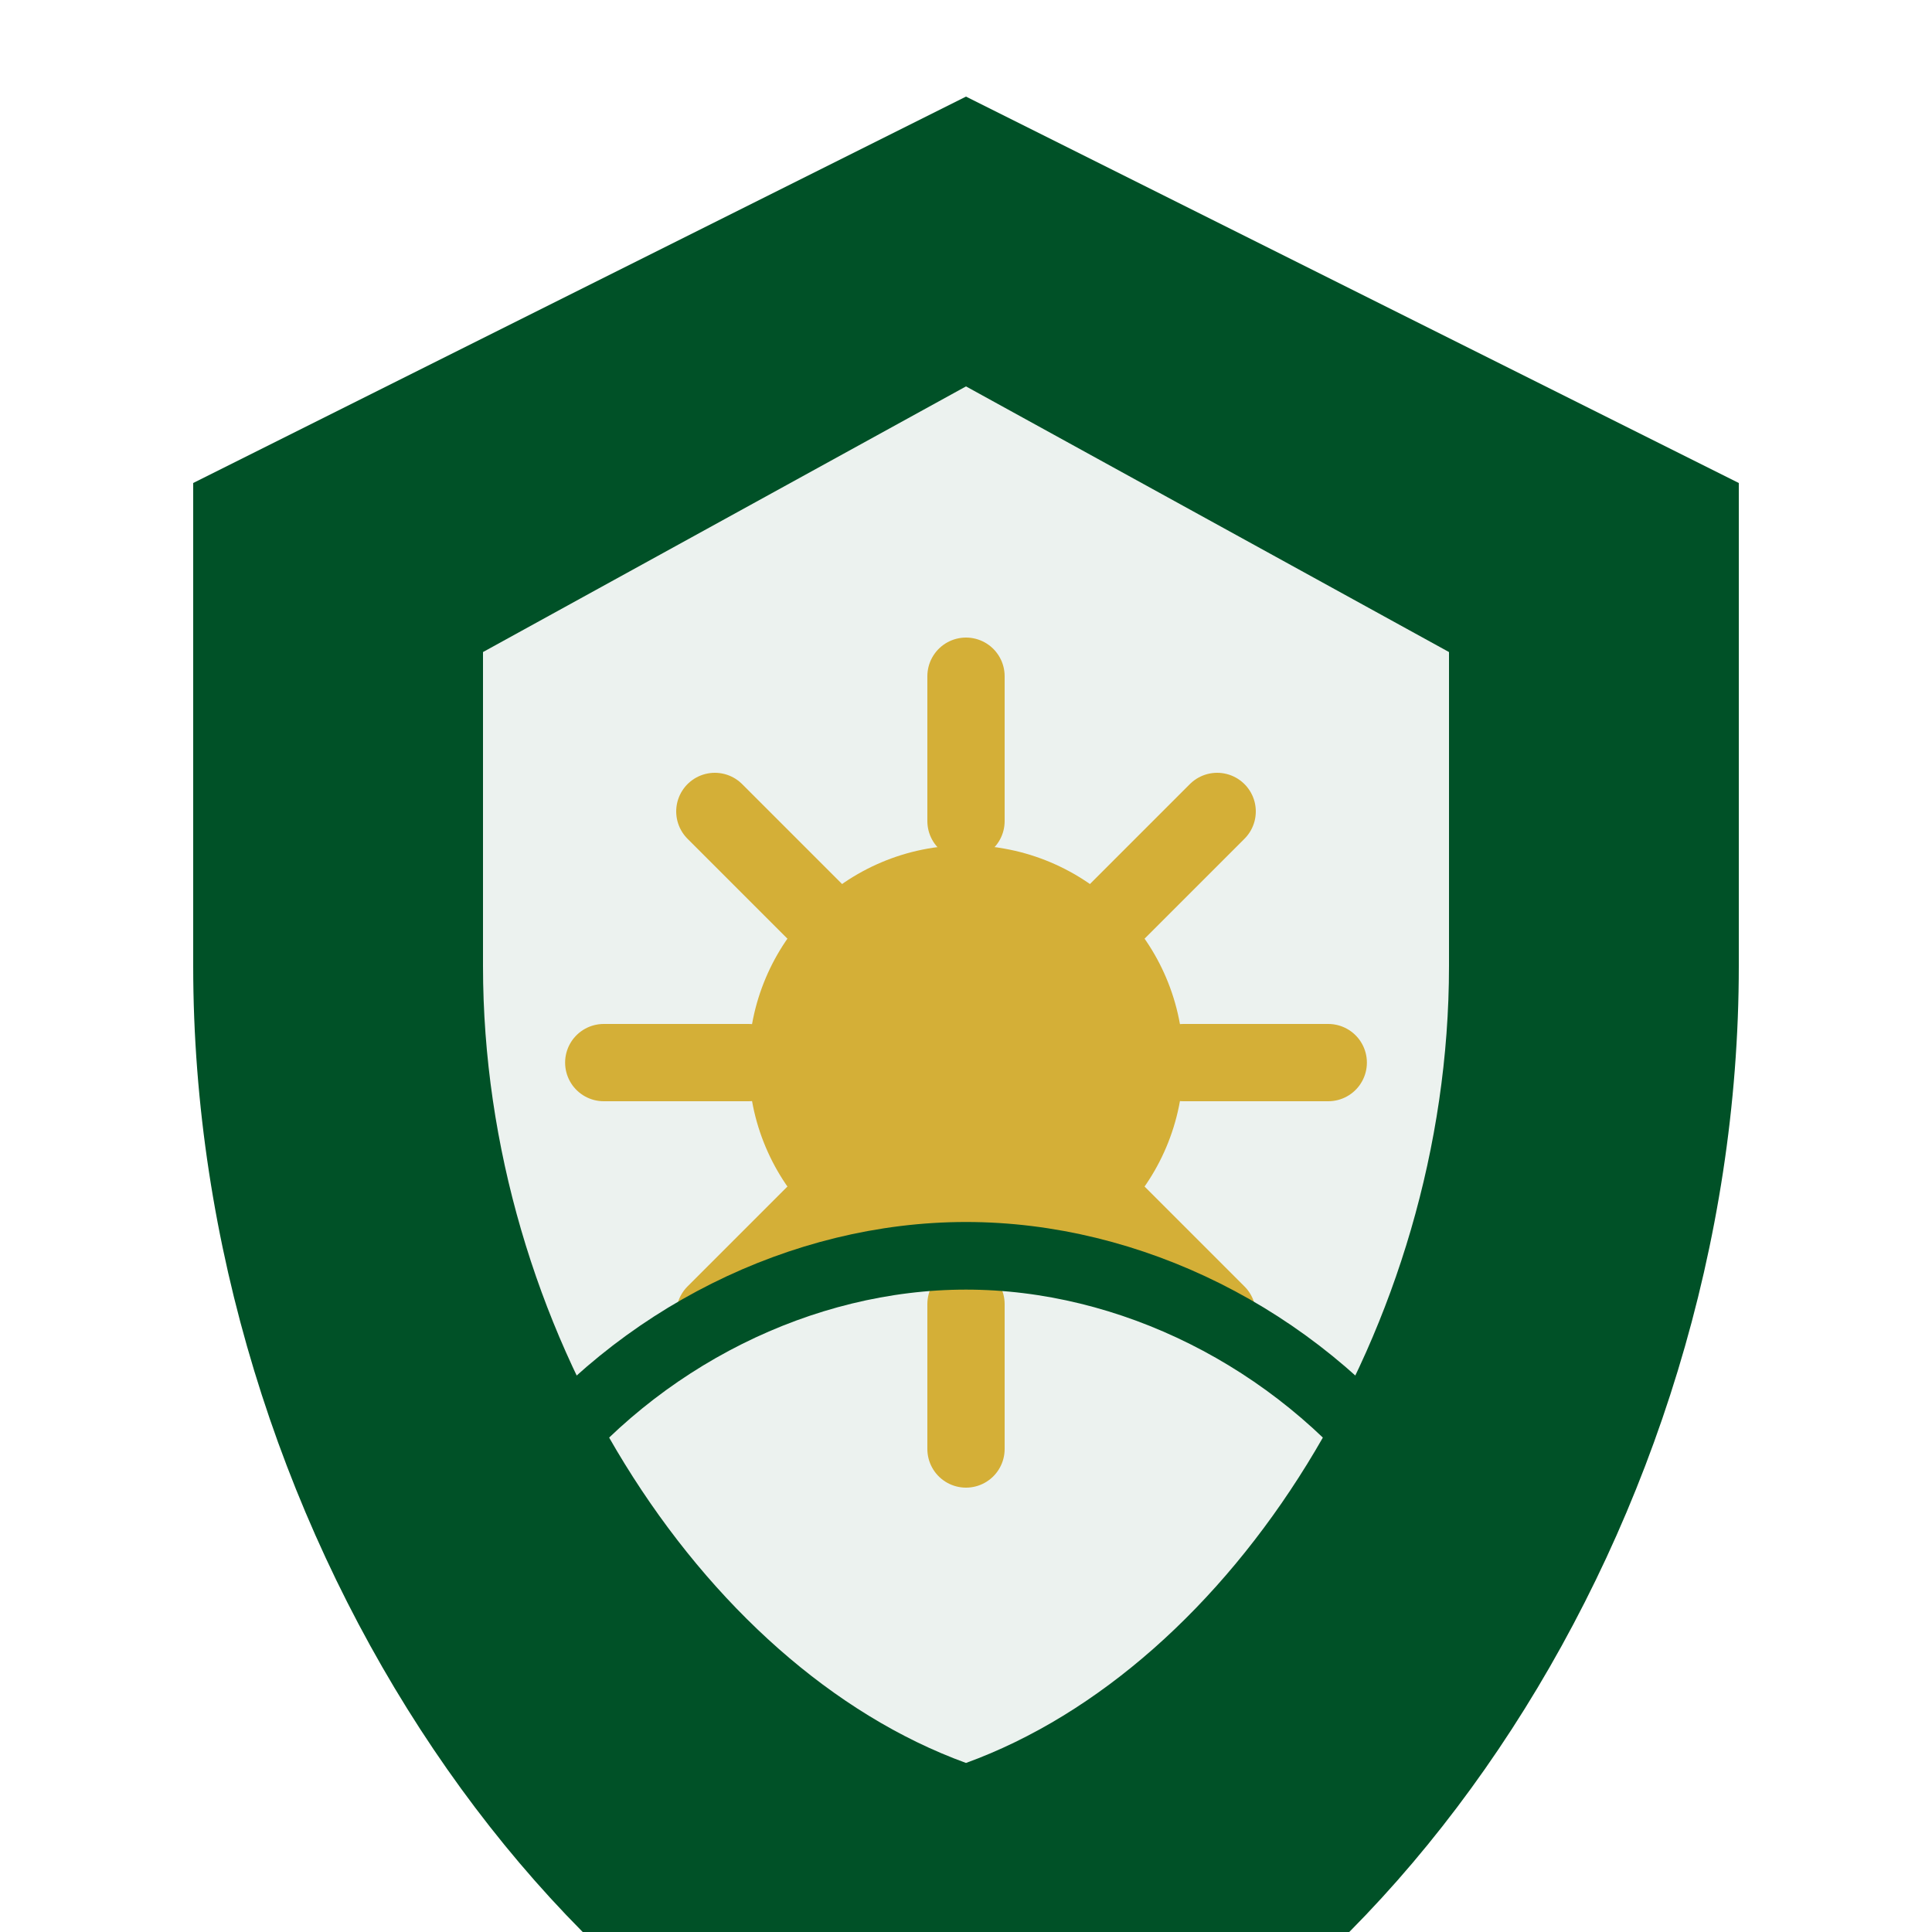
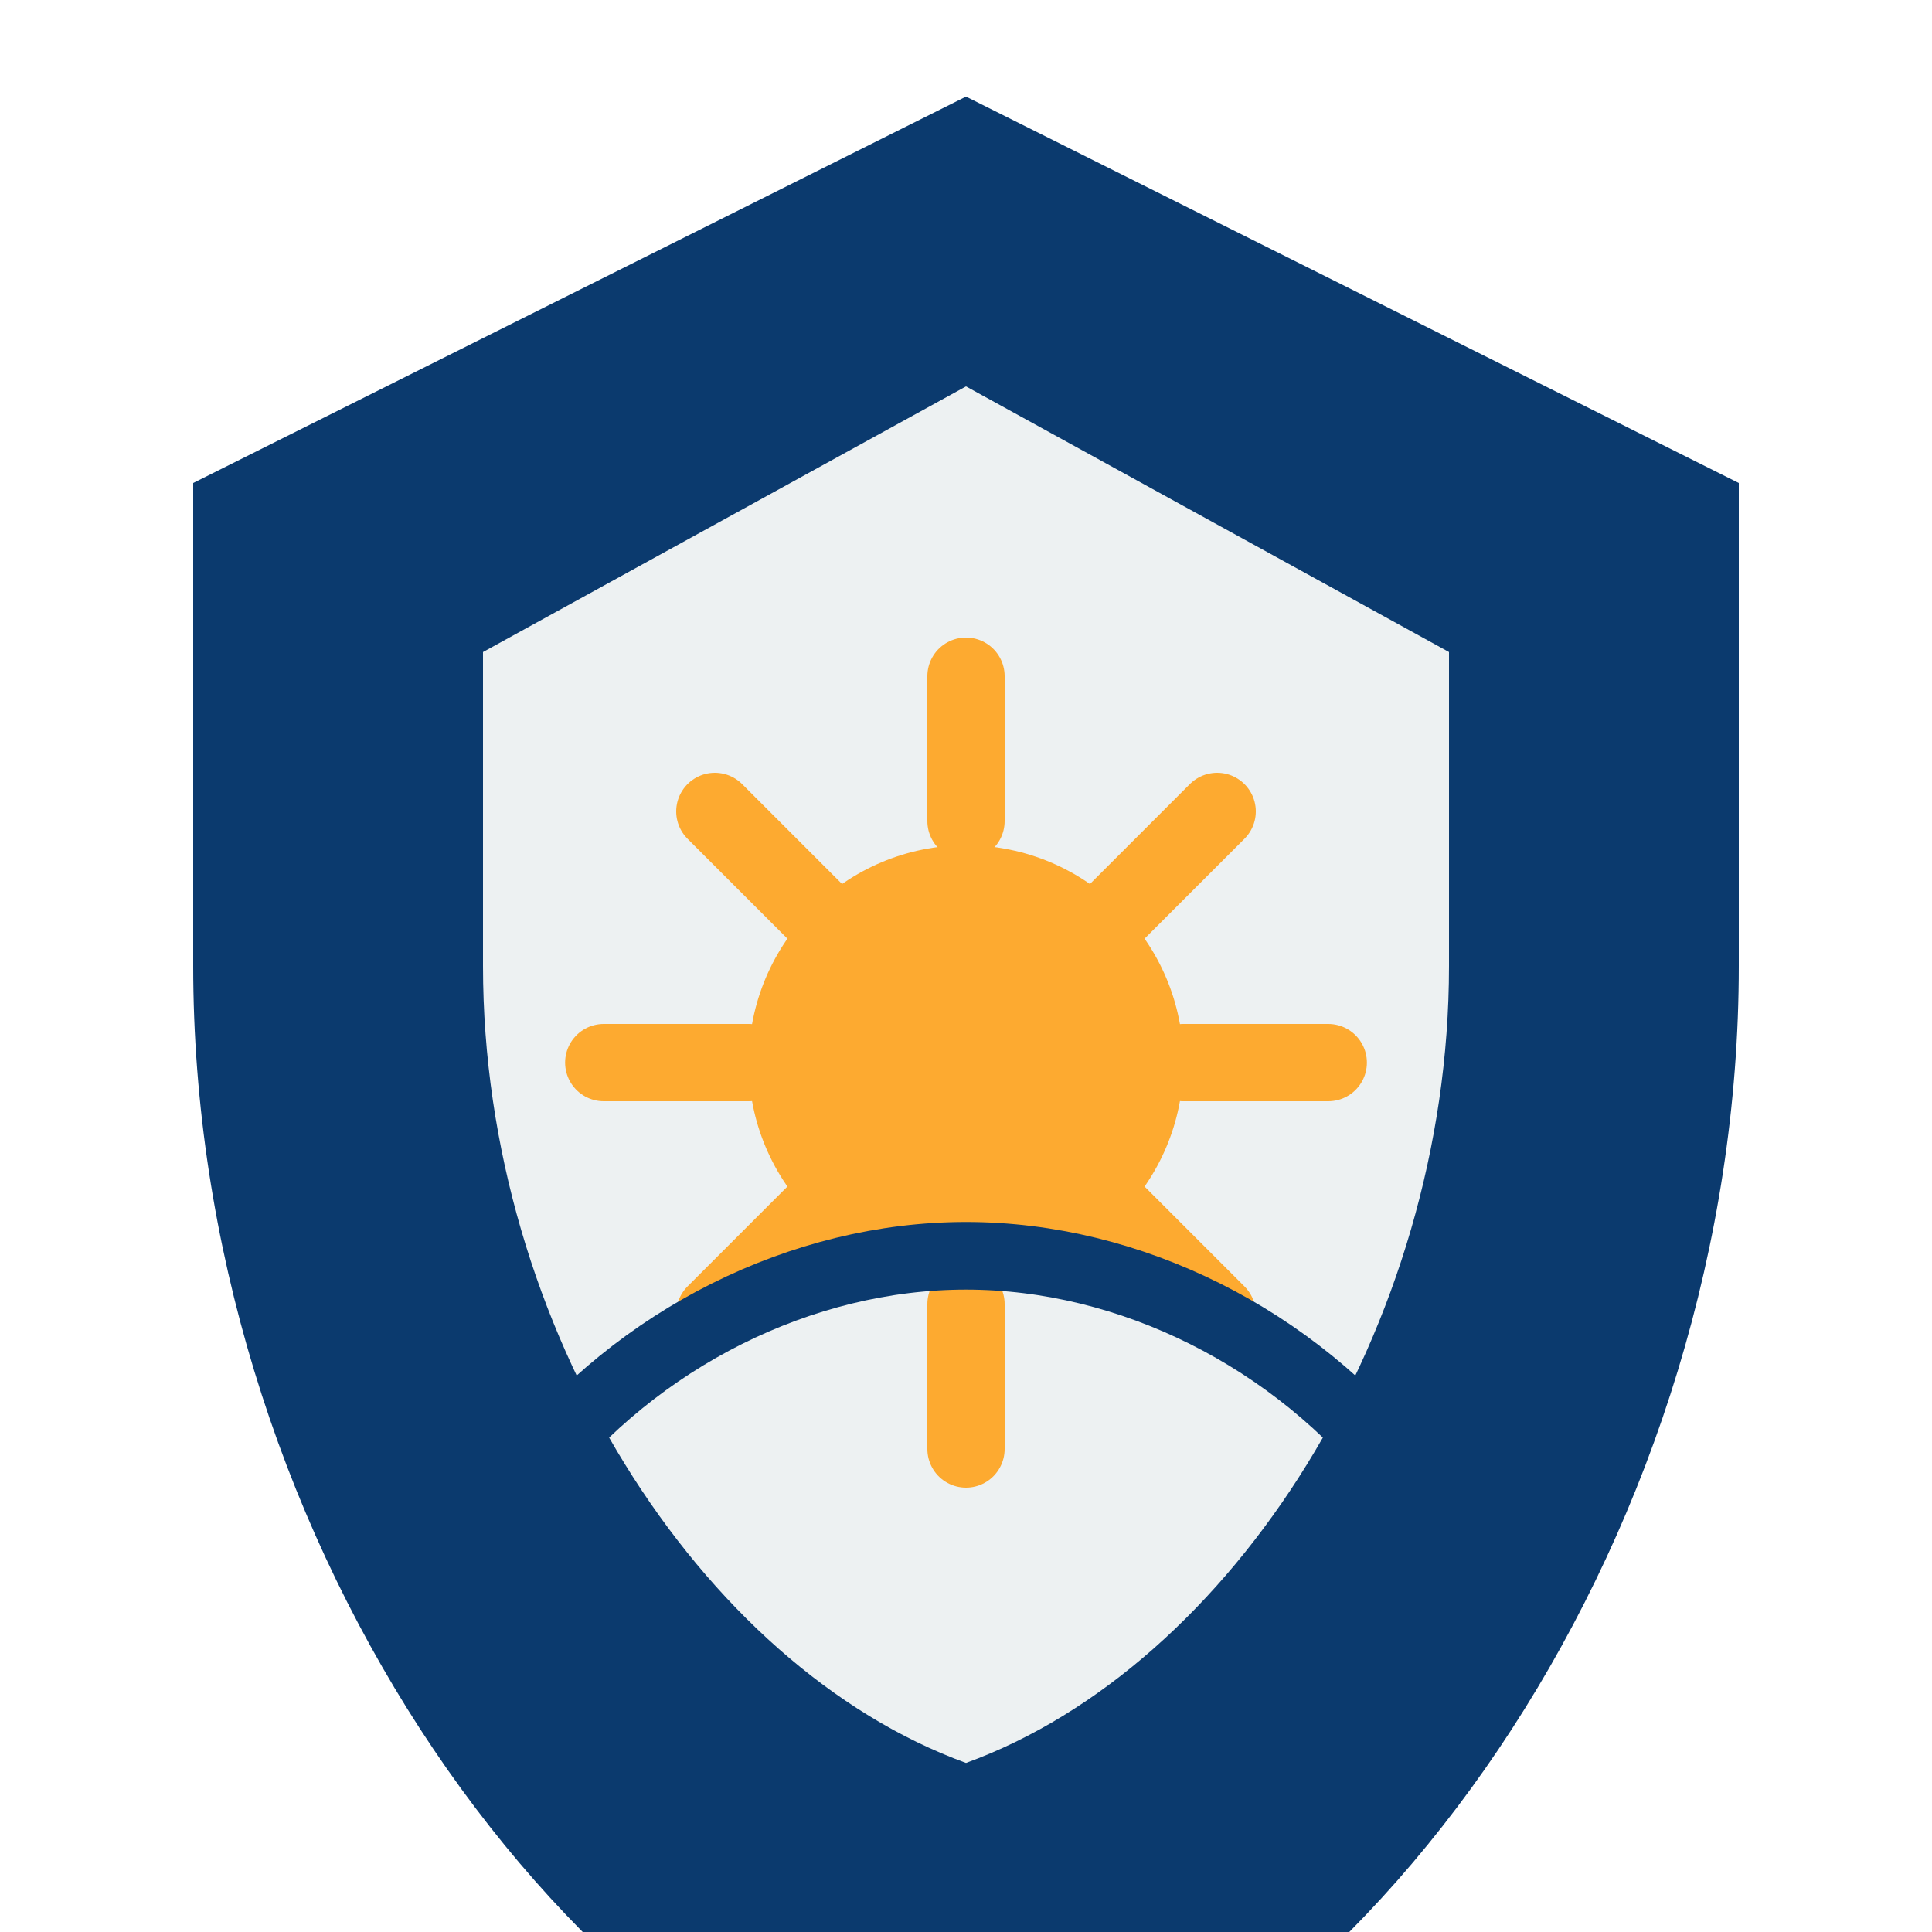
<svg xmlns="http://www.w3.org/2000/svg" viewBox="0 0 40 40" fill="none" role="img" aria-label="Ingoboka">
-   <path d="M20 2L4 10v10c0 11.5 7.2 22.3 16 25 8.8-2.7 16-13.5 16-25V10L20 2z" fill="#005127" />
+   <path d="M20 2L4 10v10c0 11.5 7.2 22.3 16 25 8.8-2.7 16-13.5 16-25V10L20 2z" fill="#0B3A6E" />
  <path d="M20 8L10 13.5v6.5c0 7.5 4.5 14.5 10 16.5 5.5-2 10-9 10-16.5v-6.5L20 8z" fill="#F8FAF9" fill-opacity="0.95" />
-   <circle cx="20" cy="22" r="4.5" fill="#D4AF37" />
-   <path d="M20 14v3M20 27v3M12.5 22h3M24.5 22h3M14.8 16.8l2.1 2.1M23.1 25.1l2.1 2.1M14.8 27.2l2.1-2.1M23.1 18.9l2.1-2.1" stroke="#D4AF37" stroke-width="1.6" stroke-linecap="round" />
-   <path d="M11 30.5c2.2-2.8 5.6-4.5 9-4.5s6.8 1.7 9 4.5" stroke="#005127" stroke-width="1.4" stroke-linecap="round" fill="none" />
+   <circle cx="20" cy="22" r="4.5" fill="#FDAA30" />
+   <path d="M20 14v3M20 27v3M12.5 22h3M24.5 22h3M14.8 16.8l2.1 2.1M23.1 25.1l2.1 2.1M14.8 27.2l2.1-2.1M23.1 18.9l2.1-2.1" stroke="#FDAA30" stroke-width="1.6" stroke-linecap="round" />
+   <path d="M11 30.5c2.2-2.8 5.6-4.5 9-4.5s6.8 1.7 9 4.5" stroke="#0B3A6E" stroke-width="1.4" stroke-linecap="round" fill="none" />
</svg>
